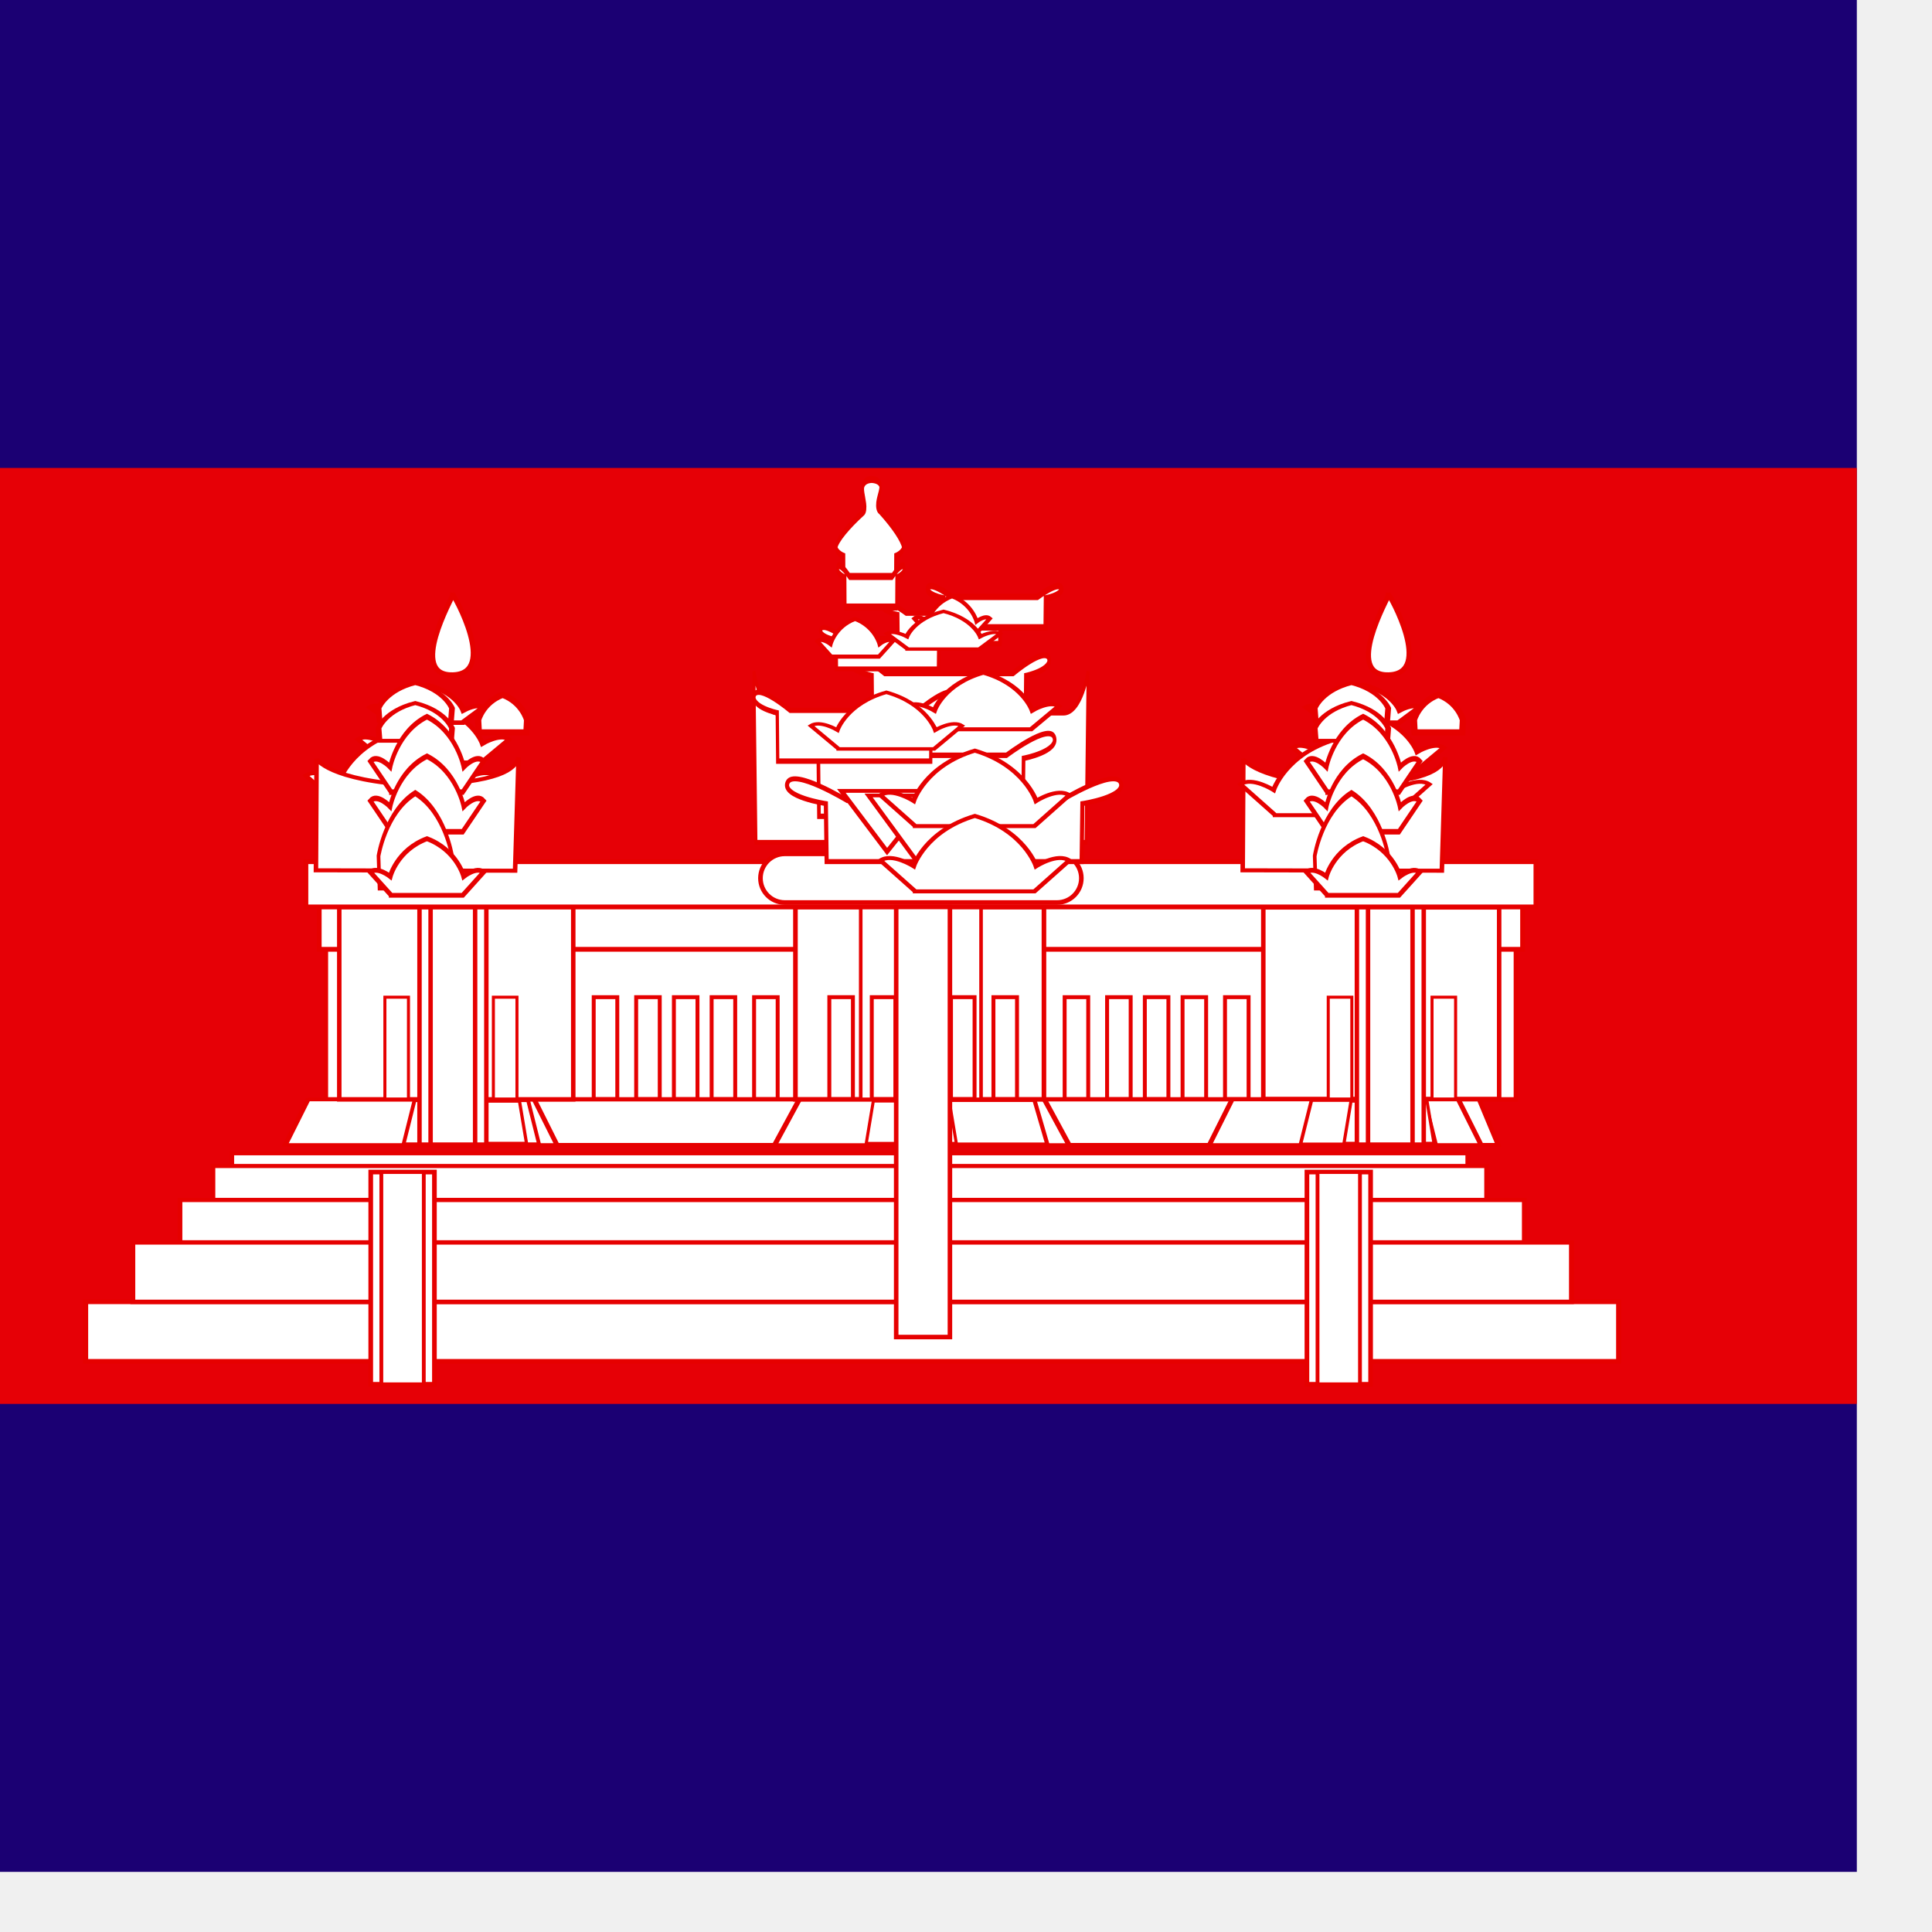
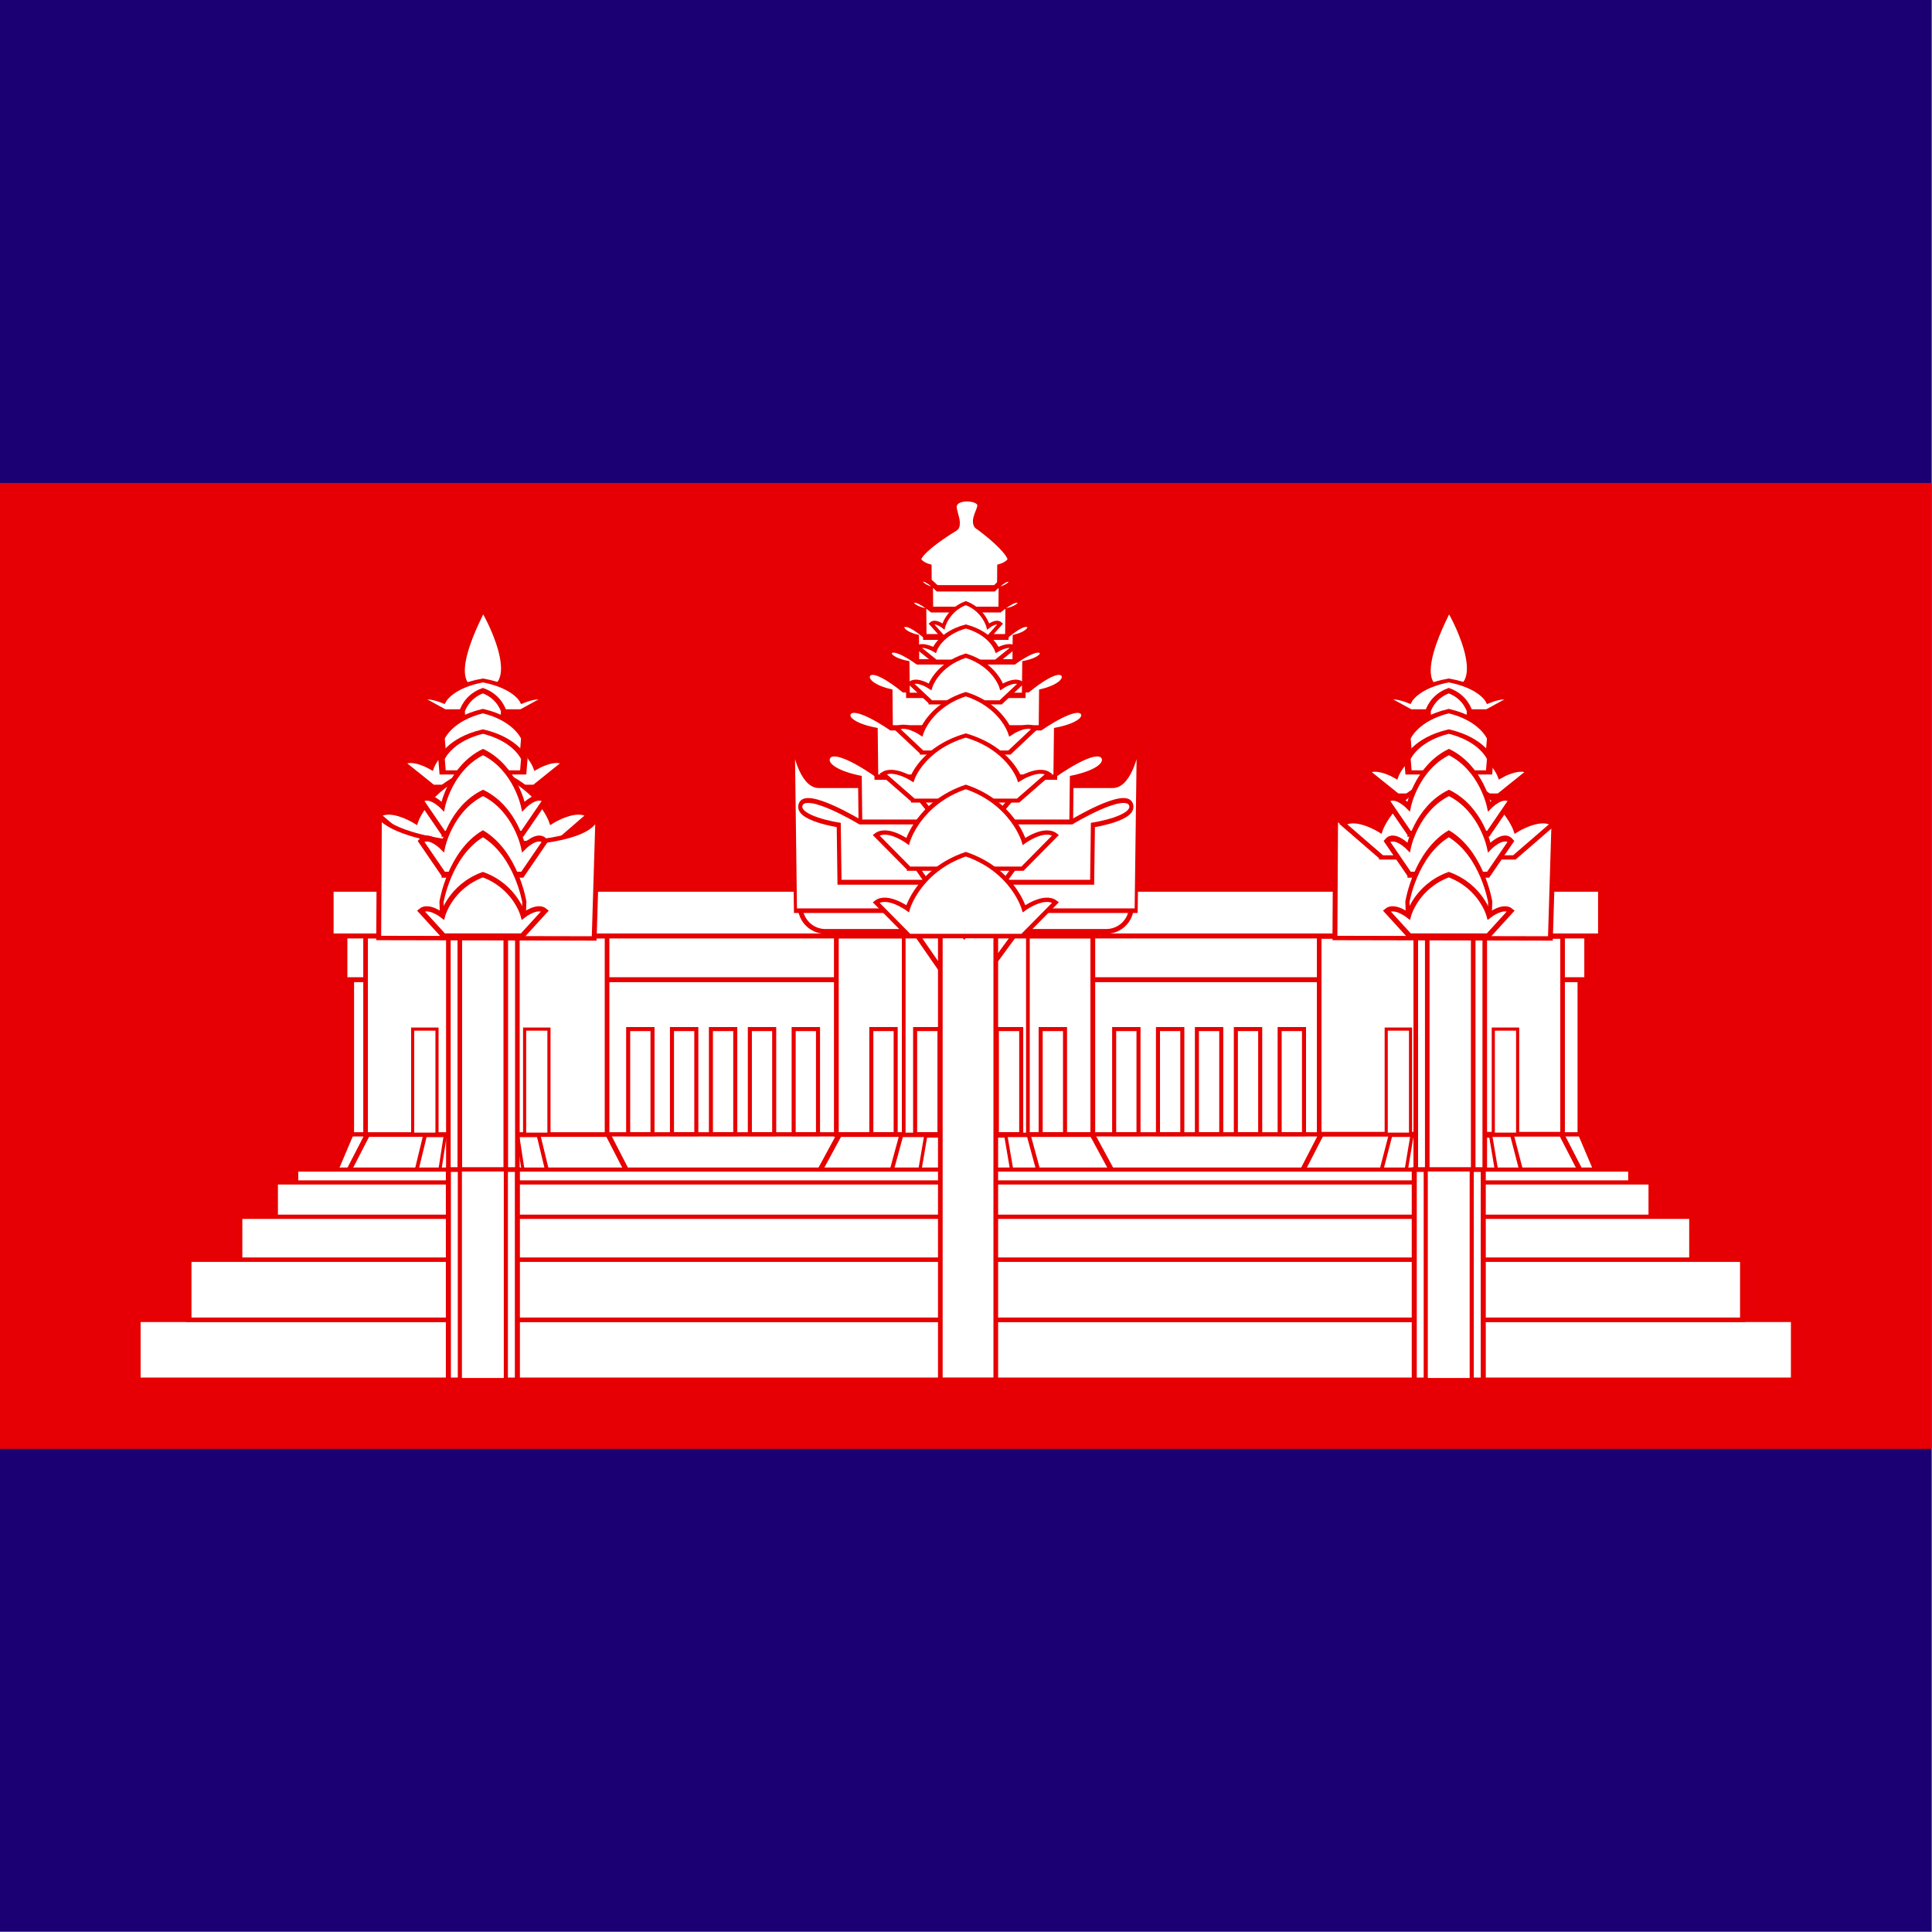
<svg xmlns="http://www.w3.org/2000/svg" height="512" width="512" version="1">
  <defs>
    <clipPath id="a">
      <path fill-opacity=".67" d="M124.02 0h496.06v496.06H124.02z" />
    </clipPath>
  </defs>
-   <g fill-rule="evenodd" clip-path="url(#a)" transform="matrix(1 0 0 1 -128 0)">
+   <g fill-rule="evenodd" clip-path="url(#a)" transform="translate(-128) scale(1.032)">
    <path fill="#1b0073" d="M0 0h744.09v496.06H0z" />
    <path fill="#e60006" d="M0 124.02h744.09v248.03H0z" />
    <g stroke="#e60000" fill="#fff">
      <path stroke-width="1.17" d="M214.37 240.35h315.35v50.992H214.37z" />
-       <path d="M220 280l-5 15h320l-5-15H220z" transform="matrix(1 0 0 .8 -10 67.4)" stroke-width="1.25" />
-       <path d="M245 280l-5 15h60l-5-15h-50z" transform="matrix(1.2 0 0 .8 160.5 67.4)" stroke-width="1.123" />
-       <path d="M245 280l-5 15h60l-5-15h-50z" transform="matrix(.6 0 0 .8 328.6 67.4)" stroke-width="1.52" />
-       <path d="M245 280l-5 15h60l-5-15h-50z" transform="matrix(.4 0 0 .8 388.1 67.4)" stroke-width="2.024" />
-       <path d="M245 280l-5 15h60l-5-15h-50z" transform="matrix(1.3 0 0 .8 21.3 67.4)" stroke-width="1.098" />
+       <path d="M220 280l-5 15h320l-5-15H220z" transform="matrix(1.0187 0 0 .79988 -9.965 67.378)" stroke-width="1.25" />
+       <path d="M245 280l-5 15h60l-5-15h-50z" transform="matrix(1.2359 0 0 .79988 160.47 67.38)" stroke-width="1.123" />
+       <path d="M245 280l-5 15h60l-5-15h-50z" transform="matrix(.62245 0 0 .79988 328.64 67.38)" stroke-width="1.52" />
+       <path d="M245 280l-5 15h60l-5-15h-50z" transform="matrix(.4023 0 0 .79988 388.1 67.38)" stroke-width="2.024" />
+       <path d="M245 280l-5 15h60l-5-15h-50z" transform="matrix(1.2992 0 0 .79988 21.26 67.378)" stroke-width="1.098" />
      <path stroke-width="1.265" d="M212.6 239.58h318.9v11.998H212.6z" />
      <path stroke-width="1.191" d="M462.79 240.46h62.5v50.792h-62.5z" />
      <path stroke-width=".805" d="M507.5 264.262h6.25v26.986h-6.25zM480 264.262h6.25v26.986H480z" />
-       <path d="M245 280l-5 15h60l-5-15h-50z" transform="matrix(.7 0 0 .8 195.6 67.4)" stroke-width="1.554" />
-       <path d="M245 280l-5 15h60l-5-15h-50z" transform="matrix(.4 0 0 .8 261.5 67.4)" stroke-width="1.956" />
+       <path d="M245 280l-5 15h60l-5-15h-50z" transform="matrix(.6526 0 0 .79988 195.63 67.378)" stroke-width="1.554" />
+       <path d="M245 280l-5 15h60l-5-15h-50z" transform="matrix(.4093 0 0 .79988 261.53 67.378)" stroke-width="1.956" />
      <path stroke-width="1.225" d="M338.8 240.35h65.854v50.992H338.8z" />
      <path stroke-width="1.04" d="M391.27 264.258h6.25v26.986h-6.25zM347.78 264.255h6.254v26.986h-6.254z" />
      <path stroke-width=".95" d="M356.1 228.01h31.89v63.32H356.1z" />
      <path stroke-width="1.04" d="M380.02 264.256h6.25v26.986h-6.25zM359.03 264.257h6.254v26.986h-6.254z" />
-       <path d="M358.18 217.13l13.47 22.98 14.265-22.98H358.18z" transform="matrix(1 0 0 .8 0 54.4)" stroke-width="1pt" />
+       <path d="M358.18 217.13l13.47 22.98 14.265-22.98H358.18z" transform="matrix(1 0 0 .84654 0 54.377)" stroke-width="1pt" />
      <path stroke-width="1.179" d="M487.59 240.35h17.717v62.99H487.59z" />
      <path stroke-width="1.178" d="M490.54 240.35h11.8v62.99h-11.8z" />
      <g>
-         <path d="M245 280l-5 15h60l-5-15h-50z" transform="matrix(1.2 0 0 .8 -84.4 67.4)" stroke-width="1.123" />
-         <path d="M245 280l-5 15h60l-5-15h-50z" transform="matrix(.6 0 0 .8 90.9 67.4)" stroke-width="1.637" />
-         <path d="M245 280l-5 15h60l-5-15h-50z" transform="matrix(.4 0 0 .8 147.6 67.4)" stroke-width="2.049" />
+         <path d="M245 280l-5 15h60l-5-15h-50z" transform="matrix(1.236 0 0 .79988 -84.448 67.38)" stroke-width="1.123" />
+         <path d="M245 280l-5 15h60l-5-15h-50z" transform="matrix(.5811 0 0 .79988 90.856 67.38)" stroke-width="1.637" />
+         <path d="M245 280l-5 15h60l-5-15h-50z" transform="matrix(.37077 0 0 .79988 147.56 67.38)" stroke-width="2.049" />
        <path stroke-width="1.189" d="M217.91 240.35h62.008v50.992H217.91z" />
        <path stroke-width=".805" d="M230 264.264h6.25v26.986H230zM258.75 264.265H265v26.986h-6.25z" />
        <path stroke-width="1.179" d="M239.17 240.35h17.717v62.99H239.17z" />
        <path stroke-width="1.178" d="M242.11 240.35h11.8v62.99h-11.8z" />
      </g>
      <path stroke-width="1.279" d="M209.06 228.35h325.98v11.998H209.06z" />
      <g>
-         <path stroke-width="1pt" d="M187.5 328.56h406.25v17.5H187.5z" transform="matrix(1 0 0 .9 -36.8 49.3)" />
-         <path stroke-width="1.197" d="M226.25 284.81h327.5v17.5h-327.5z" transform="matrix(1 0 0 .9 -36.8 49.3)" />
-         <path stroke-width="1.215" d="M221.25 288.56h337.5v17.5h-337.5z" transform="matrix(1 0 0 .9 -36.8 49.3)" />
-         <path stroke-width="1pt" d="M187.5 328.56h406.25v17.5H187.5z" transform="matrix(1 0 0 .9 -36.8 49.3)" />
-         <path stroke-width="1.249" d="M212.5 298.56h356.25v17.5H212.5z" transform="matrix(1 0 0 .9 -36.8 49.3)" />
-         <path stroke-width="1.292" d="M200 311.06h381.25v17.5H200z" transform="matrix(1 0 0 .9 -36.8 49.3)" />
+         <path stroke-width="1pt" d="M187.5 328.56h406.25v17.5H187.5z" transform="matrix(1.0466 0 0 .8815 -36.796 49.278)" />
+         <path stroke-width="1.197" d="M226.25 284.81h327.5v17.5h-327.5z" transform="matrix(1.0466 0 0 .8815 -36.796 49.278)" />
+         <path stroke-width="1.215" d="M221.25 288.56h337.5v17.5h-337.5z" transform="matrix(1.0466 0 0 .8815 -36.796 49.278)" />
+         <path stroke-width="1pt" d="M187.5 328.56h406.25v17.5H187.5z" transform="matrix(1.0466 0 0 .8815 -36.796 49.278)" />
+         <path stroke-width="1.249" d="M212.5 298.56h356.25v17.5H212.5z" transform="matrix(1.0466 0 0 .8815 -36.796 49.278)" />
+         <path stroke-width="1.292" d="M200 311.06h381.25v17.5H200z" transform="matrix(1.0466 0 0 .8815 -36.796 49.278)" />
        <g>
-           <path stroke-width="1.373" d="M287.5 283.56h18.75v62.5H287.5z" transform="matrix(.9 0 0 .9 -32.5 55.4)" />
-           <path stroke-width="1.009" d="M229.058 310.604h11.25v56.25h-11.25z" />
+           <path stroke-width="1.373" d="M287.5 283.56h18.75v62.5H287.5z" transform="matrix(.94488 0 0 .8639 -32.48 55.378)" />
+           <path stroke-width="1.121" d="M290.62 283.56h12.5v62.5h-12.5z" transform="matrix(.94488 0 0 .8639 -32.48 55.378)" />
        </g>
        <g>
-           <path stroke-width="1.373" d="M287.5 283.56h18.75v62.5H287.5z" transform="matrix(.9 0 0 .9 215.6 55.4)" />
-           <path stroke-width="1.009" d="M477.158 310.604h11.25v56.25h-11.25z" />
+           <path stroke-width="1.373" d="M287.5 283.56h18.75v62.5H287.5z" transform="matrix(.94488 0 0 .8639 215.55 55.38)" />
+           <path stroke-width="1.121" d="M290.62 283.56h12.5v62.5h-12.5z" transform="matrix(.94488 0 0 .8639 215.55 55.38)" />
        </g>
      </g>
      <path stroke-width="1.201" d="M365.5 240.35h14.24v113.98H365.5z" />
      <g>
-         <path d="M217.92 220.3l.184-36.915s3.362 7.236 29.512 8.82c24.75-.936 28.848-5.36 29.97-9.283l-1.026 37.515-58.64-.137z" transform="matrix(.9 0 0 .8 261.2 54.4)" stroke-width="1pt" />
-         <path d="M330.92 208.56l-18.42-20.45c6.14-5.303 17.543 3.79 17.543 3.79s6.14-23.486 32.457-33.335c26.316 9.85 32.456 33.334 32.456 33.334s11.403-9.093 17.544-3.79l-18.422 20.455H330.92z" transform="matrix(.4 0 0 .3 345.6 141.7)" stroke-width="3.528" />
-         <path d="M330.92 208.56l-18.42-20.45c6.14-5.303 17.543 3.79 17.543 3.79s6.14-23.486 32.457-33.335c26.316 9.85 32.456 33.334 32.456 33.334s11.403-9.093 17.544-3.79l-18.422 20.455H330.92z" transform="matrix(.5 0 0 .4 300.5 132.6)" stroke-width="2.615" />
+         <path d="M217.92 220.3l.184-36.915s3.362 7.236 29.512 8.82c24.75-.936 28.848-5.36 29.97-9.283l-1.026 37.515-58.64-.137z" transform="matrix(.94365 0 0 .84654 261.19 54.377)" stroke-width="1pt" />
+         <path d="M330.92 208.56l-18.42-20.45c6.14-5.303 17.543 3.79 17.543 3.79s6.14-23.486 32.457-33.335c26.316 9.85 32.456 33.334 32.456 33.334s11.403-9.093 17.544-3.79l-18.422 20.455H330.92z" transform="matrix(.41468 0 0 .29996 345.564 141.72)" stroke-width="3.528" />
+         <path d="M330.92 208.56l-18.42-20.45c6.14-5.303 17.543 3.79 17.543 3.79s6.14-23.486 32.457-33.335c26.316 9.85 32.456 33.334 32.456 33.334s11.403-9.093 17.544-3.79l-18.422 20.455H330.92z" transform="matrix(.53908 0 0 .41994 300.47 132.59)" stroke-width="2.615" />
        <g>
-           <path d="M0 280.52c.792 0 30.112 52.3 0 53.093-30.112.793 0-51.508 0-53.093z" transform="matrix(.4 0 0 .4 496 45.4)" stroke-width="3.383" />
-           <path d="M330.92 208.56l-18.42-20.45c6.14-5.303 17.543 3.79 17.543 3.79s6.14-23.486 32.457-33.335c26.316 9.85 32.456 33.334 32.456 33.334s11.403-9.093 17.544-3.79l-18.422 20.455H330.92z" transform="matrix(.3 0 0 .2 380.5 149.8)" stroke-width="5.963" />
-           <path d="M330.92 208.56l-.878-16.666s6.14-23.485 32.457-33.334c26.315 9.85 32.455 33.334 32.455 33.334l-.878 16.666H330.92z" transform="matrix(.2 0 0 .2 436.7 152.4)" stroke-width="8.321" />
-           <path d="M330.92 208.56l-.878-16.666s6.14-23.485 32.457-33.334c26.315 9.85 32.455 33.334 32.455 33.334l-.878 16.666H330.92z" transform="matrix(.3 0 0 .2 377.4 149.3)" stroke-width="5.096" />
-           <path d="M330.92 208.56l-.878-16.666s6.14-23.485 32.457-33.334c26.315 9.85 32.455 33.334 32.455 33.334l-.878 16.666H330.92z" transform="matrix(.3 0 0 .2 377.4 154.6)" stroke-width="5.096" />
-           <path d="M330.92 208.56l-18.42-20.45c6.14-5.303 17.543 3.79 17.543 3.79s6.14-23.486 32.457-33.335c26.316 9.85 32.456 33.334 32.456 33.334s11.403-9.093 17.544-3.79l-18.422 20.455H330.92z" transform="matrix(.3 0 0 .4 380.5 126.5)" stroke-width="3.651" />
-           <path d="M330.92 208.56l-18.42-20.45c6.14-5.303 17.543 3.79 17.543 3.79s6.14-23.486 32.457-33.335c26.316 9.85 32.456 33.334 32.456 33.334s11.403-9.093 17.544-3.79l-18.422 20.455H330.92z" transform="matrix(.3 0 0 .4 380.5 137)" stroke-width="3.651" />
-           <path d="M330.92 208.56l-.878-16.666s6.14-23.485 32.457-33.334c26.315 9.85 32.455 33.334 32.455 33.334l-.878 16.666H330.92z" transform="matrix(.3 0 0 .5 377.4 130.9)" stroke-width="3.223" />
-           <path d="M330.92 208.56l-18.42-20.45c6.14-5.303 17.543 3.79 17.543 3.79s6.14-23.486 32.457-33.335c26.316 9.85 32.456 33.334 32.456 33.334s11.403-9.093 17.544-3.79l-18.422 20.455H330.92z" transform="matrix(.3 0 0 .3 380.5 174.7)" stroke-width="4.216" />
+           <path d="M0 280.52c.792 0 30.112 52.3 0 53.093-30.112.793 0-51.508 0-53.093z" transform="matrix(.39453 0 0 .3954 496.043 45.443)" stroke-width="3.383" />
+           <path d="M330.92 208.56l-18.42-20.45c6.14-5.303 17.543 3.79 17.543 3.79s6.14-23.486 32.457-33.335c26.316 9.85 32.456 33.334 32.456 33.334s11.403-9.093 17.544-3.79l-18.422 20.455H330.92z" transform="matrix(.3189 0 0 .15747 380.47 149.762)" stroke-width="5.963" />
+           <path d="M330.92 208.56l-.878-16.666s6.14-23.485 32.457-33.334c26.315 9.85 32.455 33.334 32.455 33.334l-.878 16.666H330.92z" transform="matrix(.16376 0 0 .15747 436.71 152.386)" stroke-width="8.321" />
+           <path d="M330.92 208.56l-.878-16.666s6.14-23.485 32.457-33.334c26.315 9.85 32.455 33.334 32.455 33.334l-.878 16.666H330.92z" transform="matrix(.32752 0 0 .20996 377.35 149.312)" stroke-width="5.096" />
+           <path d="M330.92 208.56l-.878-16.666s6.14-23.485 32.457-33.334c26.315 9.85 32.455 33.334 32.455 33.334l-.878 16.666H330.92z" transform="matrix(.32752 0 0 .20996 377.35 154.562)" stroke-width="5.096" />
+           <path d="M330.92 208.56l-18.42-20.45c6.14-5.303 17.543 3.79 17.543 3.79s6.14-23.486 32.457-33.335c26.316 9.85 32.456 33.334 32.456 33.334s11.403-9.093 17.544-3.79l-18.422 20.455H330.92z" transform="matrix(.319 0 0 .42 380.47 126.52)" stroke-width="3.651" />
+           <path d="M330.92 208.56l-18.42-20.45c6.14-5.303 17.543 3.79 17.543 3.79s6.14-23.486 32.457-33.335c26.316 9.85 32.456 33.334 32.456 33.334s11.403-9.093 17.544-3.79l-18.422 20.455H330.92z" transform="matrix(.319 0 0 .42 380.47 137.017)" stroke-width="3.651" />
+           <path d="M330.92 208.56l-.878-16.666s6.14-23.485 32.457-33.334c26.315 9.85 32.455 33.334 32.455 33.334l-.878 16.666H330.92z" transform="matrix(.32752 0 0 .5249 377.35 130.868)" stroke-width="3.223" />
+           <path d="M330.92 208.56l-18.42-20.45c6.14-5.303 17.543 3.79 17.543 3.79s6.14-23.486 32.457-33.335c26.316 9.85 32.456 33.334 32.456 33.334s11.403-9.093 17.544-3.79l-18.422 20.455H330.92z" transform="matrix(.3189 0 0 .31494 380.47 174.66)" stroke-width="4.216" />
        </g>
      </g>
      <g>
-         <path d="M330.92 208.56l-18.42-20.45c6.14-5.303 17.543 3.79 17.543 3.79s6.14-23.486 32.457-33.335c26.316 9.85 32.456 33.334 32.456 33.334s11.403-9.093 17.544-3.79l-18.422 20.455H330.92z" transform="matrix(.4 0 0 .3 97.9 139.5)" stroke-width="3.528" />
-         <path d="M330.92 208.56l-18.42-20.45c6.14-5.303 17.543 3.79 17.543 3.79s6.14-23.486 32.457-33.335c26.316 9.85 32.456 33.334 32.456 33.334s11.403-9.093 17.544-3.79l-18.422 20.455H330.92z" transform="matrix(.5 0 0 .4 52.8 130.3)" stroke-width="2.615" />
-         <path d="M217.92 220.3l.184-36.915s3.362 7.236 29.512 8.82c24.75-.936 28.848-5.36 29.97-9.283l-1.026 37.515-58.64-.137z" transform="matrix(.9 0 0 .8 15.6 54.4)" stroke-width="1pt" />
+         <path d="M330.92 208.56l-18.42-20.45c6.14-5.303 17.543 3.79 17.543 3.79s6.14-23.486 32.457-33.335c26.316 9.85 32.456 33.334 32.456 33.334s11.403-9.093 17.544-3.79l-18.422 20.455H330.92z" transform="matrix(.41468 0 0 .29996 97.893 139.48)" stroke-width="3.528" />
+         <path d="M330.92 208.56l-18.42-20.45c6.14-5.303 17.543 3.79 17.543 3.79s6.14-23.486 32.457-33.335c26.316 9.85 32.456 33.334 32.456 33.334s11.403-9.093 17.544-3.79l-18.422 20.455H330.92z" transform="matrix(.53908 0 0 .41994 52.798 130.35)" stroke-width="2.615" />
+         <path d="M217.92 220.3l.184-36.915s3.362 7.236 29.512 8.82c24.75-.936 28.848-5.36 29.97-9.283l-1.026 37.515-58.64-.137z" transform="matrix(.94365 0 0 .84654 15.64 54.377)" stroke-width="1pt" />
        <g>
-           <path d="M0 280.52c.792 0 30.112 52.3 0 53.093-30.112.793 0-51.508 0-53.093z" transform="matrix(.4 0 0 .4 248 45.4)" stroke-width="3.383" />
-           <path d="M330.92 208.56l-18.42-20.45c6.14-5.303 17.543 3.79 17.543 3.79s6.14-23.486 32.457-33.335c26.316 9.85 32.456 33.334 32.456 33.334s11.403-9.093 17.544-3.79l-18.422 20.455H330.92z" transform="matrix(.3 0 0 .2 132.4 149.8)" stroke-width="5.963" />
-           <path d="M330.92 208.56l-.878-16.666s6.14-23.485 32.457-33.334c26.315 9.85 32.455 33.334 32.455 33.334l-.878 16.666H330.92z" transform="matrix(.2 0 0 .2 188.7 152.4)" stroke-width="8.321" />
-           <path d="M330.92 208.56l-.878-16.666s6.14-23.485 32.457-33.334c26.315 9.85 32.455 33.334 32.455 33.334l-.878 16.666H330.92z" transform="matrix(.3 0 0 .2 129.3 149.3)" stroke-width="5.096" />
-           <path d="M330.92 208.56l-.878-16.666s6.14-23.485 32.457-33.334c26.315 9.85 32.455 33.334 32.455 33.334l-.878 16.666H330.92z" transform="matrix(.3 0 0 .2 129.3 154.6)" stroke-width="5.096" />
-           <path d="M330.92 208.56l-18.42-20.45c6.14-5.303 17.543 3.79 17.543 3.79s6.14-23.486 32.457-33.335c26.316 9.85 32.456 33.334 32.456 33.334s11.403-9.093 17.544-3.79l-18.422 20.455H330.92z" transform="matrix(.3 0 0 .4 132.4 126.5)" stroke-width="3.651" />
-           <path d="M330.92 208.56l-18.42-20.45c6.14-5.303 17.543 3.79 17.543 3.79s6.14-23.486 32.457-33.335c26.316 9.85 32.456 33.334 32.456 33.334s11.403-9.093 17.544-3.79l-18.422 20.455H330.92z" transform="matrix(.3 0 0 .4 132.4 137)" stroke-width="3.651" />
-           <path d="M330.92 208.56l-.878-16.666s6.14-23.485 32.457-33.334c26.315 9.85 32.455 33.334 32.455 33.334l-.878 16.666H330.92z" transform="matrix(.3 0 0 .5 129.3 130.9)" stroke-width="3.223" />
-           <path d="M330.92 208.56l-18.42-20.45c6.14-5.303 17.543 3.79 17.543 3.79s6.14-23.486 32.457-33.335c26.316 9.85 32.456 33.334 32.456 33.334s11.403-9.093 17.544-3.79l-18.422 20.455H330.92z" transform="matrix(.3 0 0 .3 132.4 174.7)" stroke-width="4.216" />
+           <path d="M0 280.52c.792 0 30.112 52.3 0 53.093-30.112.793 0-51.508 0-53.093z" transform="matrix(.39453 0 0 .3954 248.01 45.443)" stroke-width="3.383" />
+           <path d="M330.92 208.56l-18.42-20.45c6.14-5.303 17.543 3.79 17.543 3.79s6.14-23.486 32.457-33.335c26.316 9.85 32.456 33.334 32.456 33.334s11.403-9.093 17.544-3.79l-18.422 20.455H330.92z" transform="matrix(.3189 0 0 .15747 132.437 149.762)" stroke-width="5.963" />
+           <path d="M330.92 208.56l-.878-16.666s6.14-23.485 32.457-33.334c26.315 9.85 32.455 33.334 32.455 33.334l-.878 16.666H330.92z" transform="matrix(.16376 0 0 .15747 188.677 152.386)" stroke-width="8.321" />
+           <path d="M330.92 208.56l-.878-16.666s6.14-23.485 32.457-33.334c26.315 9.85 32.455 33.334 32.455 33.334l-.878 16.666H330.92z" transform="matrix(.32752 0 0 .20996 129.315 149.312)" stroke-width="5.096" />
+           <path d="M330.92 208.56l-.878-16.666s6.14-23.485 32.457-33.334c26.315 9.85 32.455 33.334 32.455 33.334l-.878 16.666H330.92z" transform="matrix(.32752 0 0 .20996 129.315 154.562)" stroke-width="5.096" />
+           <path d="M330.92 208.56l-18.42-20.45c6.14-5.303 17.543 3.79 17.543 3.79s6.14-23.486 32.457-33.335c26.316 9.85 32.456 33.334 32.456 33.334s11.403-9.093 17.544-3.79l-18.422 20.455H330.92z" transform="matrix(.319 0 0 .42 132.437 126.52)" stroke-width="3.651" />
+           <path d="M330.92 208.56l-18.42-20.45c6.14-5.303 17.543 3.79 17.543 3.79s6.14-23.486 32.457-33.335c26.316 9.85 32.456 33.334 32.456 33.334s11.403-9.093 17.544-3.79l-18.422 20.455H330.92z" transform="matrix(.319 0 0 .42 132.437 137.017)" stroke-width="3.651" />
+           <path d="M330.92 208.56l-.878-16.666s6.14-23.485 32.457-33.334c26.315 9.85 32.455 33.334 32.455 33.334l-.878 16.666H330.92z" transform="matrix(.32752 0 0 .5249 129.315 130.868)" stroke-width="3.223" />
+           <path d="M330.92 208.56l-18.42-20.45c6.14-5.303 17.543 3.79 17.543 3.79s6.14-23.486 32.457-33.335c26.316 9.85 32.456 33.334 32.456 33.334s11.403-9.093 17.544-3.79l-18.422 20.455H330.92z" transform="matrix(.3189 0 0 .31494 132.437 174.66)" stroke-width="4.216" />
        </g>
      </g>
      <g>
        <rect ry="6.449" height="12.898" width="85.039" y="226.28" x="329.53" stroke-width="1.226" />
-         <path d="M353.24-212.6l1.093-56.693s-3.28 13.906-13.123 13.906H190.29c-9.843 0-13.124-13.906-13.124-13.906l1.093 56.693h174.98z" transform="matrix(.5 0 0 .8 239.2 393.3)" stroke-width="1.579" />
-         <path d="M510.49 70.22l.41-25.61s23.557-2.998 20.288-9.332c-3.27-6.333-31.604 7.986-31.604 7.986h-113.34s-28.335-14.32-31.604-7.986c-3.27 6.334 20.288 9.332 20.288 9.332l.408 25.61h135.15z" transform="matrix(.4 0 0 .6 194.9 174.2)" stroke-width="2.4" />
-         <path d="M510.49 70.22l.41-25.61s23.557-2.998 20.288-9.332c-3.27-6.333-31.604 7.986-31.604 7.986h-113.34s-28.335-14.32-31.604-7.986c-3.27 6.334 20.288 9.332 20.288 9.332l.408 25.61h135.15z" transform="matrix(.5 0 0 .6 159.4 186.2)" stroke-width="2.19" />
-         <path d="M510.49 70.22l.41-25.61s23.557-3 20.288-9.332c-3.27-6.333-27.29-18.36-61.81-31.08-24.29-5.905 31.26-26.346-21.07-27.71-48.02.758-5.42 23.32-21.07 28.62-38.84 11.81-69.33 23.837-72.6 30.17-3.27 6.334 20.29 9.332 20.29 9.332l.408 25.61h135.15z" transform="matrix(.1 0 0 .3 314.2 134.1)" stroke-width="6.247" />
-         <path d="M510.49 70.22l.41-25.61s23.557-2.998 20.288-9.332c-3.27-6.333-31.604 7.986-31.604 7.986h-113.34s-28.335-14.32-31.604-7.986c-3.27 6.334 20.288 9.332 20.288 9.332l.408 25.61h135.15z" transform="matrix(.3 0 0 .5 246.6 156.8)" stroke-width="3.152" />
-         <path d="M510.49 70.22l.41-25.61s23.557-2.998 20.288-9.332c-3.27-6.333-31.604 7.986-31.604 7.986h-113.34s-28.335-14.32-31.604-7.986c-3.27 6.334 20.288 9.332 20.288 9.332l.408 25.61h135.15z" transform="matrix(.3 0 0 .5 221.5 166.6)" stroke-width="2.877" />
-         <path d="M510.49 70.22l.41-25.61s23.557-2.998 20.288-9.332c-3.27-6.333-31.604 7.986-31.604 7.986h-113.34s-28.335-14.32-31.604-7.986c-3.27 6.334 20.288 9.332 20.288 9.332l.408 25.61h135.15z" transform="matrix(.2 0 0 .3 290.9 149.5)" stroke-width="4.755" />
-         <path d="M510.49 70.22l.41-25.61s23.557-2.998 20.288-9.332c-3.27-6.333-31.604 7.986-31.604 7.986h-113.34s-28.335-14.32-31.604-7.986c-3.27 6.334 20.288 9.332 20.288 9.332l.408 25.61h135.15z" transform="matrix(.2 0 0 .3 274.6 156.2)" stroke-width="4.341" />
-         <path d="M510.49 70.22l.41-25.61s23.557-2.998 20.288-9.332c-3.27-6.333-31.604 7.986-31.604 7.986h-113.34s-28.335-14.32-31.604-7.986c-3.27 6.334 20.288 9.332 20.288 9.332l.408 25.61h135.15z" transform="matrix(.1 0 0 .3 314.5 139.8)" stroke-width="6.247" />
-         <path d="M510.49 70.22l.41-25.61s23.557-2.998 20.288-9.332c-3.27-6.333-31.604 7.986-31.604 7.986h-113.34s-28.335-14.32-31.604-7.986c-3.27 6.334 20.288 9.332 20.288 9.332l.408 25.61h135.15z" transform="matrix(.2 0 0 .3 303 145.2)" stroke-width="5.702" />
+         <path d="M353.24-212.6l1.093-56.693s-3.28 13.906-13.123 13.906H190.29c-9.843 0-13.124-13.906-13.124-13.906l1.093 56.693h174.98z" transform="matrix(.5 0 0 .75 239.17 393.31)" stroke-width="1.579" />
+         <path d="M510.49 70.22l.41-25.61s23.557-2.998 20.288-9.332c-3.27-6.333-31.604 7.986-31.604 7.986h-113.34s-28.335-14.32-31.604-7.986c-3.27 6.334 20.288 9.332 20.288 9.332l.408 25.61h135.15z" transform="matrix(.4 0 0 .57434 194.88 174.23)" stroke-width="2.4" />
+         <path d="M510.49 70.22l.41-25.61s23.557-2.998 20.288-9.332c-3.27-6.333-31.604 7.986-31.604 7.986h-113.34s-28.335-14.32-31.604-7.986c-3.27 6.334 20.288 9.332 20.288 9.332l.408 25.61h135.15z" transform="matrix(.48 0 0 .57434 159.45 186.23)" stroke-width="2.19" />
+         <path d="M510.49 70.22l.41-25.61s23.557-3 20.288-9.332c-3.27-6.333-27.29-18.36-61.81-31.08-24.29-5.905 31.26-26.346-21.07-27.71-48.02.758-5.42 23.32-21.07 28.62-38.84 11.81-69.33 23.837-72.6 30.17-3.27 6.334 20.29 9.332 20.29 9.332l.408 25.61h135.15z" transform="matrix(.12985 0 0 .26106 314.17 134.08)" stroke-width="6.247" />
+         <path d="M510.49 70.22l.41-25.61s23.557-2.998 20.288-9.332c-3.27-6.333-31.604 7.986-31.604 7.986h-113.34s-28.335-14.32-31.604-7.986c-3.27 6.334 20.288 9.332 20.288 9.332l.408 25.61h135.15z" transform="matrix(.28332 0 0 .46992 246.55 156.75)" stroke-width="3.152" />
+         <path d="M510.49 70.22l.41-25.61s23.557-2.998 20.288-9.332c-3.27-6.333-31.604 7.986-31.604 7.986h-113.34s-28.335-14.32-31.604-7.986c-3.27 6.334 20.288 9.332 20.288 9.332l.408 25.61h135.15z" transform="matrix(.34 0 0 .46992 221.46 166.57)" stroke-width="2.877" />
+         <path d="M510.49 70.22l.41-25.61s23.557-2.998 20.288-9.332c-3.27-6.333-31.604 7.986-31.604 7.986h-113.34s-28.335-14.32-31.604-7.986c-3.27 6.334 20.288 9.332 20.288 9.332l.408 25.61h135.15z" transform="matrix(.18333 0 0 .31908 290.85 149.49)" stroke-width="4.755" />
+         <path d="M510.49 70.22l.41-25.61s23.557-2.998 20.288-9.332c-3.27-6.333-31.604 7.986-31.604 7.986h-113.34s-28.335-14.32-31.604-7.986c-3.27 6.334 20.288 9.332 20.288 9.332l.408 25.61h135.15z" transform="matrix(.22 0 0 .31908 274.61 156.16)" stroke-width="4.341" />
+         <path d="M510.49 70.22l.41-25.61s23.557-2.998 20.288-9.332c-3.27-6.333-31.604 7.986-31.604 7.986h-113.34s-28.335-14.32-31.604-7.986c-3.27 6.334 20.288 9.332 20.288 9.332l.408 25.61h135.15z" transform="matrix(.12985 0 0 .26106 314.53 139.78)" stroke-width="6.247" />
+         <path d="M510.49 70.22l.41-25.61s23.557-2.998 20.288-9.332c-3.27-6.333-31.604 7.986-31.604 7.986h-113.34s-28.335-14.32-31.604-7.986c-3.27 6.334 20.288 9.332 20.288 9.332l.408 25.61h135.15z" transform="matrix(.15583 0 0 .26106 303.03 145.24)" stroke-width="5.702" />
        <g>
-           <path d="M330.92 208.56l-18.42-20.45c6.14-5.303 17.543 3.79 17.543 3.79s6.14-23.486 32.457-33.335c26.316 9.85 32.456 33.334 32.456 33.334s11.403-9.093 17.544-3.79l-18.422 20.455H330.92z" transform="matrix(.2 0 0 .2 307.8 126.3)" stroke-width="5.444" />
-           <path d="M330.92 208.56l-18.42-20.45c6.14-5.303 17.543 3.79 17.543 3.79s6.14-23.486 32.457-33.335c26.316 9.85 32.456 33.334 32.456 33.334s11.403-9.093 17.544-3.79l-18.422 20.455H330.92z" transform="matrix(.2 0 0 .2 282.1 132.3)" stroke-width="5.444" />
-           <path d="M330.92 208.56l-18.42-20.45c6.14-5.303 17.543 3.79 17.543 3.79s6.14-23.486 32.457-33.335c26.316 9.85 32.456 33.334 32.456 33.334s11.403-9.093 17.544-3.79l-18.422 20.455H330.92z" transform="matrix(.3 0 0 .2 269.3 130.3)" stroke-width="4.41" />
-           <path d="M330.92 208.56l-18.42-20.45c6.14-5.303 17.543 3.79 17.543 3.79s6.14-23.486 32.457-33.335c26.316 9.85 32.456 33.334 32.456 33.334s11.403-9.093 17.544-3.79l-18.422 20.455H330.92z" transform="matrix(.4 0 0 .3 243.6 130.7)" stroke-width="3.528" />
-           <path d="M358.18 217.13l13.47 22.98 14.265-22.98H358.18z" transform="matrix(.9 0 0 .7 28.6 57.6)" stroke-width="1.458" />
-           <path d="M330.92 208.56l-18.42-20.45c6.14-5.303 17.543 3.79 17.543 3.79s6.14-23.486 32.457-33.335c26.316 9.85 32.456 33.334 32.456 33.334s11.403-9.093 17.544-3.79l-18.422 20.455H330.92z" transform="matrix(.4 0 0 .3 217.9 135.9)" stroke-width="3.051" />
-           <path d="M358.18 217.13l13.47 22.98 14.265-22.98H358.18z" transform="matrix(1 0 0 .8 0 37.1)" stroke-width="1.25" />
-           <path d="M330.92 208.56l-18.42-20.45c6.14-5.303 17.543 3.79 17.543 3.79s6.14-23.486 32.457-33.335c26.316 9.85 32.456 33.334 32.456 33.334s11.403-9.093 17.544-3.79l-18.422 20.455H330.92z" transform="matrix(.5 0 0 .4 205.1 135.5)" stroke-width="2.615" />
-           <path d="M330.92 208.56l-18.42-20.45c6.14-5.303 17.543 3.79 17.543 3.79s6.14-23.486 32.457-33.335c26.316 9.85 32.456 33.334 32.456 33.334s11.403-9.093 17.544-3.79l-18.422 20.455H330.92z" transform="matrix(.5 0 0 .4 205.1 152.8)" stroke-width="2.615" />
+           <path d="M330.92 208.56l-18.42-20.45c6.14-5.303 17.543 3.79 17.543 3.79s6.14-23.486 32.457-33.335c26.316 9.85 32.456 33.334 32.456 33.334s11.403-9.093 17.544-3.79l-18.422 20.455H330.92z" transform="matrix(.17717 0 0 .17997 307.82 126.336)" stroke-width="5.444" />
+           <path d="M330.92 208.56l-18.42-20.45c6.14-5.303 17.543 3.79 17.543 3.79s6.14-23.486 32.457-33.335c26.316 9.85 32.456 33.334 32.456 33.334s11.403-9.093 17.544-3.79l-18.422 20.455H330.92z" transform="matrix(.24803 0 0 .17997 282.14 132.335)" stroke-width="5.444" />
+           <path d="M330.92 208.56l-18.42-20.45c6.14-5.303 17.543 3.79 17.543 3.79s6.14-23.486 32.457-33.335c26.316 9.85 32.456 33.334 32.456 33.334s11.403-9.093 17.544-3.79l-18.422 20.455H330.92z" transform="matrix(.28346 0 0 .23996 269.29 130.316)" stroke-width="4.41" />
+           <path d="M330.92 208.56l-18.42-20.45c6.14-5.303 17.543 3.79 17.543 3.79s6.14-23.486 32.457-33.335c26.316 9.85 32.456 33.334 32.456 33.334s11.403-9.093 17.544-3.79l-18.422 20.455H330.92z" transform="matrix(.35433 0 0 .29995 243.6 130.697)" stroke-width="3.528" />
+           <path d="M358.18 217.13l13.47 22.98 14.265-22.98H358.18z" transform="matrix(.92308 0 0 .67386 28.62 57.554)" stroke-width="1.458" />
+           <path d="M330.92 208.56l-18.42-20.45c6.14-5.303 17.543 3.79 17.543 3.79s6.14-23.486 32.457-33.335c26.316 9.85 32.456 33.334 32.456 33.334s11.403-9.093 17.544-3.79l-18.422 20.455H330.92z" transform="matrix(.4252 0 0 .33427 217.91 135.867)" stroke-width="3.051" />
+           <path d="M358.18 217.13l13.47 22.98 14.265-22.98H358.18z" transform="matrix(1 0 0 .84654 0 37.09)" stroke-width="1.25" />
+           <path d="M330.92 208.56l-18.42-20.45c6.14-5.303 17.543 3.79 17.543 3.79s6.14-23.486 32.457-33.335c26.316 9.85 32.456 33.334 32.456 33.334s11.403-9.093 17.544-3.79l-18.422 20.455H330.92z" transform="matrix(.46063 0 0 .41993 205.07 135.488)" stroke-width="2.615" />
+           <path d="M330.92 208.56l-18.42-20.45c6.14-5.303 17.543 3.79 17.543 3.79s6.14-23.486 32.457-33.335c26.316 9.85 32.456 33.334 32.456 33.334s11.403-9.093 17.544-3.79l-18.422 20.455H330.92z" transform="matrix(.46063 0 0 .41993 205.07 152.762)" stroke-width="2.615" />
        </g>
      </g>
      <g stroke-width="1.04">
        <path d="M285.34 264.26h6.25v26.986h-6.25zM306.59 264.258h6.25v26.986h-6.25zM296.59 264.257h6.25v26.986h-6.25zM410.14 264.26h6.25v26.985h-6.25zM452.64 264.257h6.25v26.986h-6.25zM431.39 264.256h6.25v26.986h-6.25zM421.39 264.255h6.25v26.986h-6.25zM441.39 264.255h6.25v26.986h-6.25zM327.84 264.26h6.25v26.985h-6.25zM316.59 264.257h6.25v26.986h-6.25z" />
      </g>
    </g>
  </g>
</svg>
